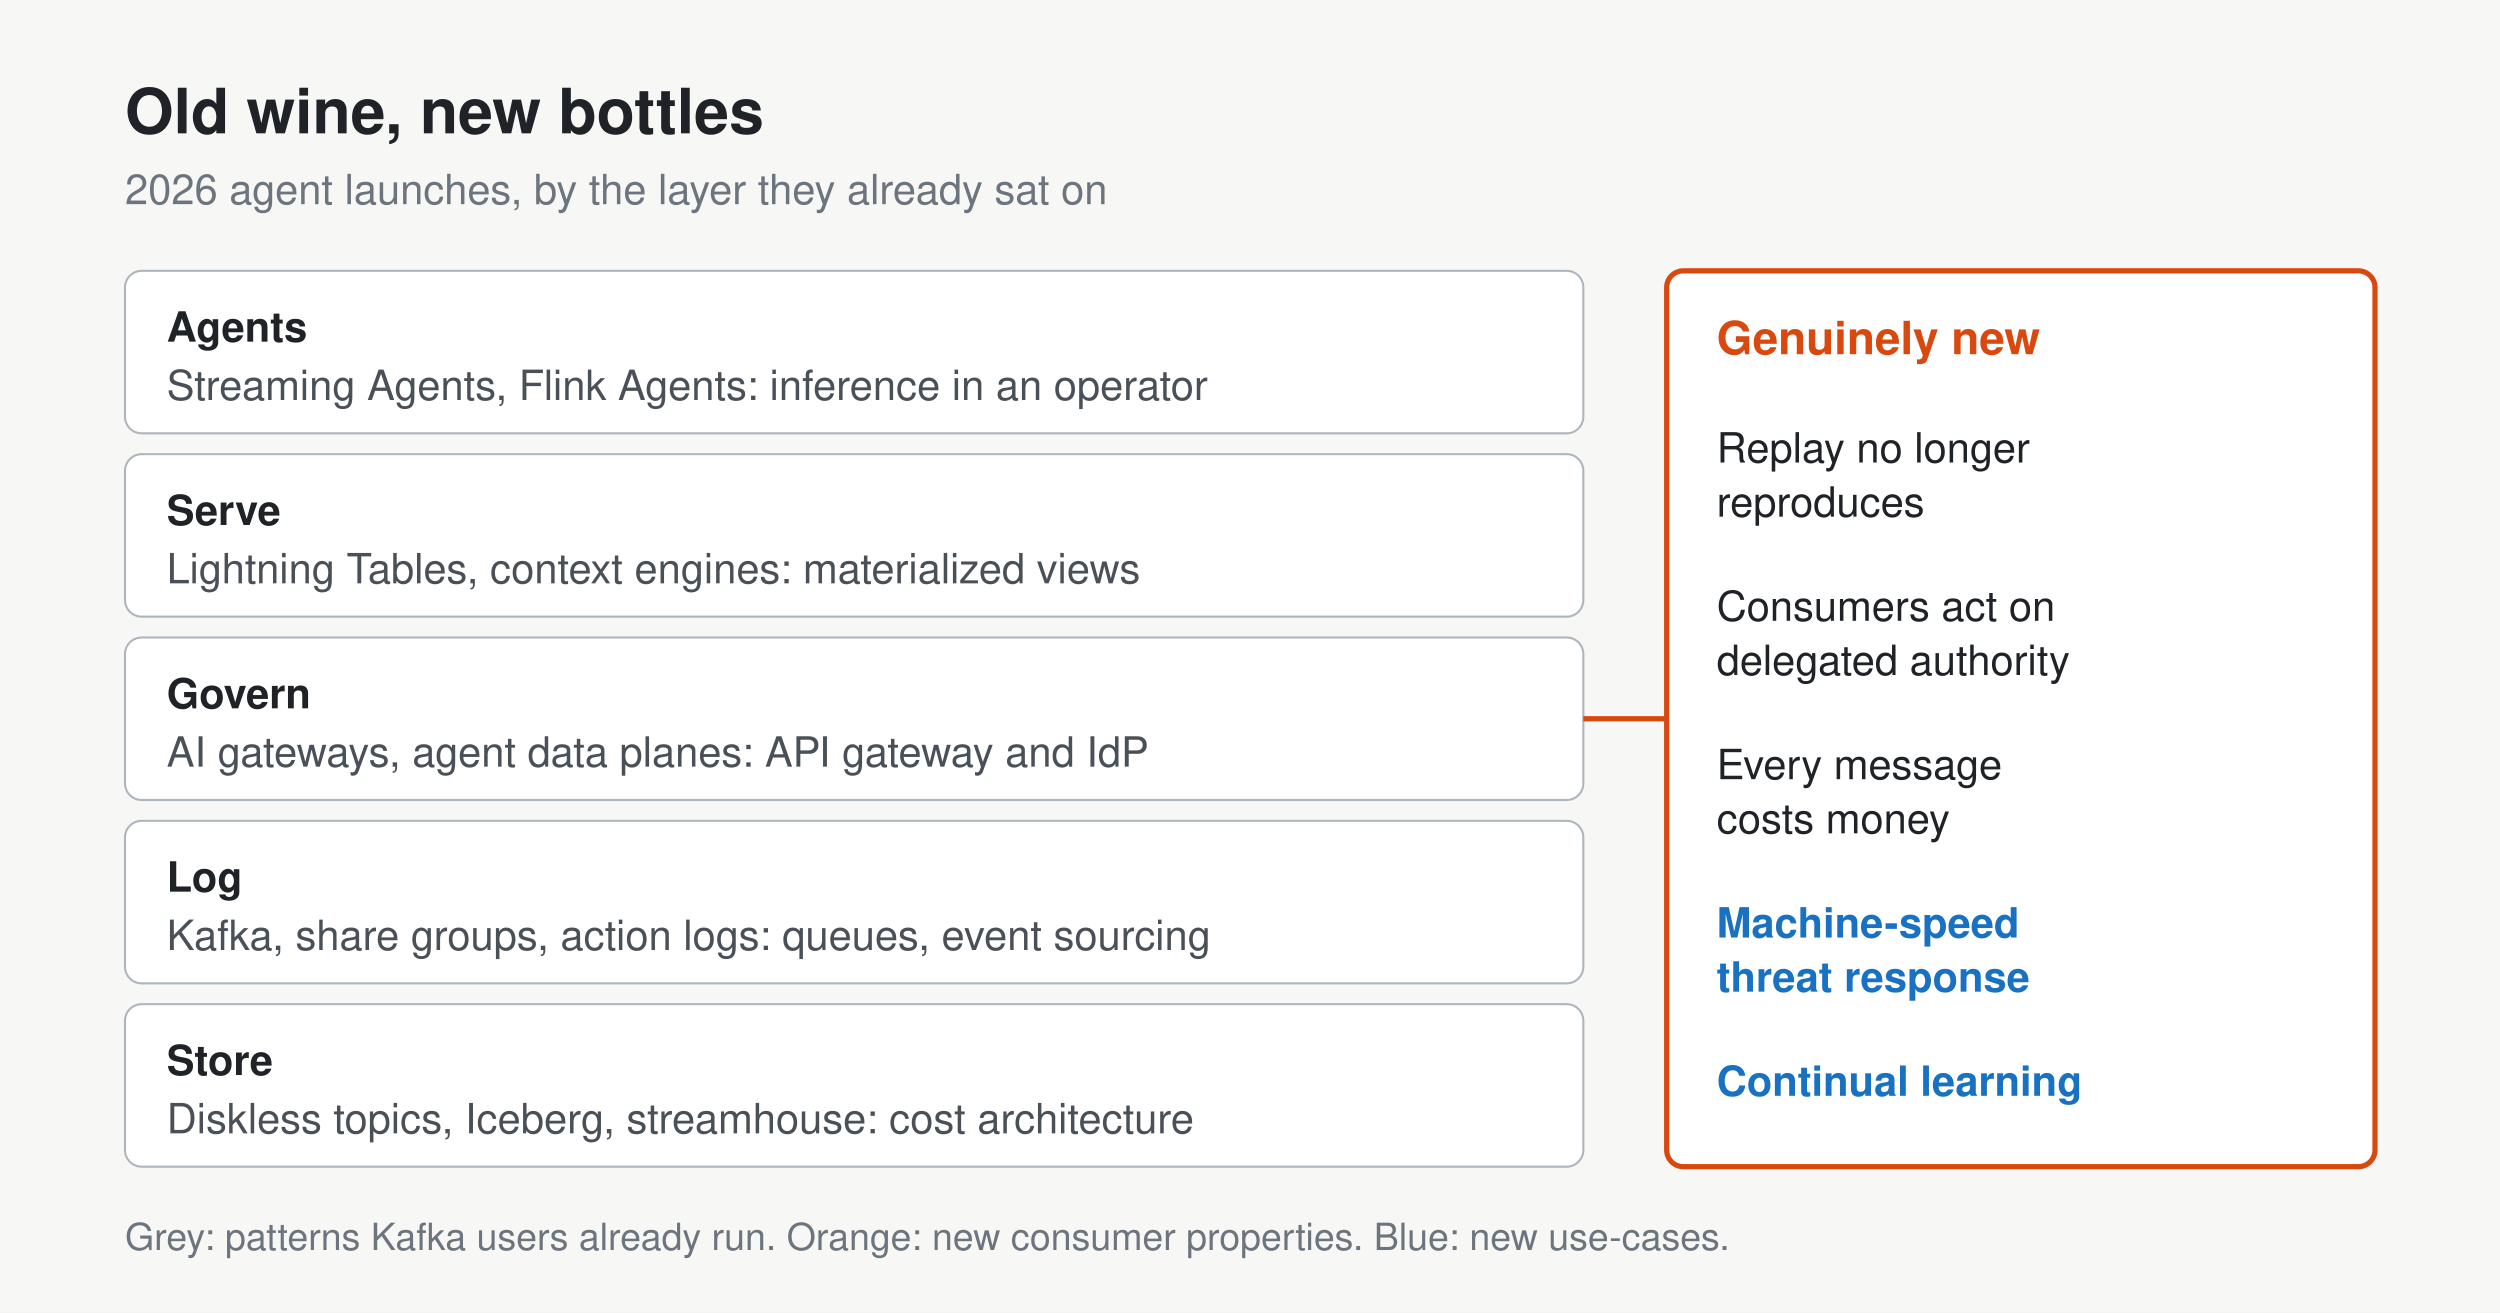
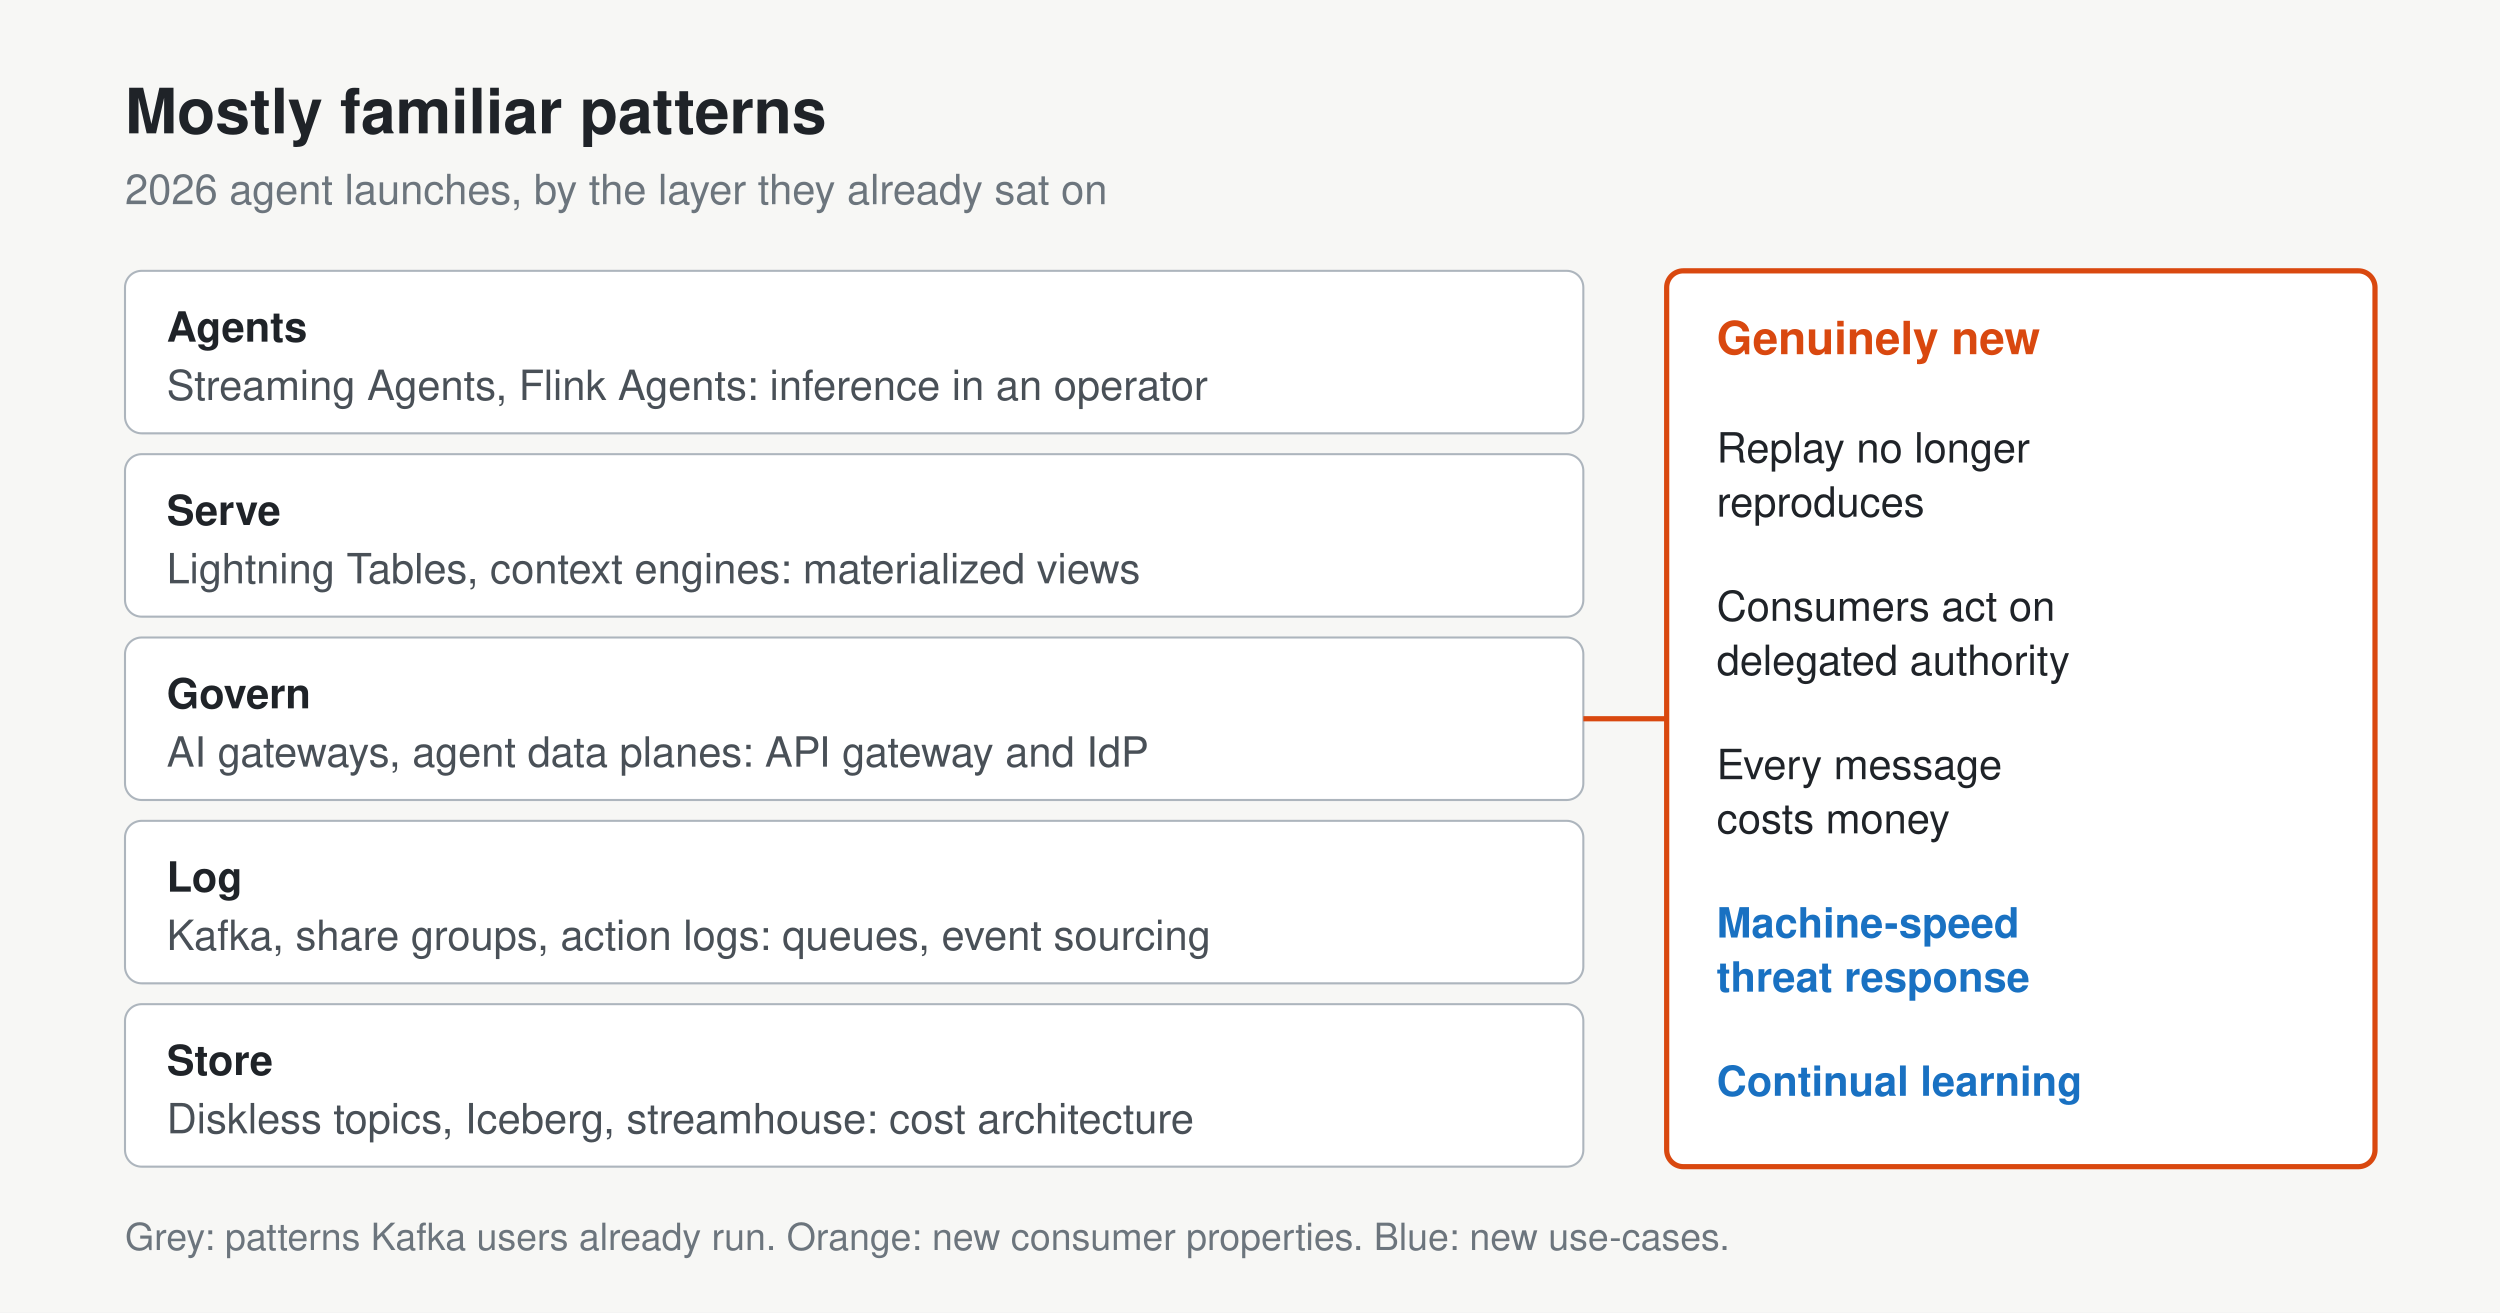
<svg xmlns="http://www.w3.org/2000/svg" viewBox="0 0 1200 630" role="img" aria-label="The agentic streaming stack: most 2026 launches sit on layers that already existed; the new pressures are replay, delegated authority, cost per message, threat response and continual learning">
  <rect width="1200" height="630" fill="#f7f7f5" />
  <g font-family="-apple-system, Segoe UI, Helvetica, Arial, sans-serif">
-     <text x="60" y="64" font-size="30" font-weight="700" fill="#1f2328">Old wine, new bottles</text>
+     <text x="60" y="64" font-size="30" font-weight="700" fill="#1f2328">Mostly familiar patterns</text>
    <text x="60" y="98" font-size="20" fill="#6c757d">2026 agent launches, by the layer they already sat on</text>
    <g font-size="20">
      <rect x="60" y="130" width="700" height="78" rx="8" fill="#ffffff" stroke="#adb5bd" />
      <text x="80" y="164" font-weight="700" fill="#1f2328">Agents</text>
      <text x="80" y="192" fill="#495057">Streaming Agents, Flink Agents: inference in an operator</text>
      <rect x="60" y="218" width="700" height="78" rx="8" fill="#ffffff" stroke="#adb5bd" />
      <text x="80" y="252" font-weight="700" fill="#1f2328">Serve</text>
      <text x="80" y="280" fill="#495057">Lightning Tables, context engines: materialized views</text>
      <rect x="60" y="306" width="700" height="78" rx="8" fill="#ffffff" stroke="#adb5bd" />
      <text x="80" y="340" font-weight="700" fill="#1f2328">Govern</text>
      <text x="80" y="368" fill="#495057">AI gateways, agent data planes: API gateway and IdP</text>
      <rect x="60" y="394" width="700" height="78" rx="8" fill="#ffffff" stroke="#adb5bd" />
      <text x="80" y="428" font-weight="700" fill="#1f2328">Log</text>
      <text x="80" y="456" fill="#495057">Kafka, share groups, action logs: queues, event sourcing</text>
      <rect x="60" y="482" width="700" height="78" rx="8" fill="#ffffff" stroke="#adb5bd" />
      <text x="80" y="516" font-weight="700" fill="#1f2328">Store</text>
      <text x="80" y="544" fill="#495057">Diskless topics, Iceberg, streamhouse: cost architecture</text>
    </g>
    <rect x="800" y="130" width="340" height="430" rx="8" fill="#ffffff" stroke="#d9480f" stroke-width="2.5" />
    <text x="824" y="170" font-size="22" font-weight="700" fill="#d9480f">Genuinely new</text>
    <g font-size="20" fill="#1f2328">
      <text x="824" y="222">Replay no longer</text>
      <text x="824" y="248">reproduces</text>
      <text x="824" y="298">Consumers act on</text>
      <text x="824" y="324">delegated authority</text>
      <text x="824" y="374">Every message</text>
      <text x="824" y="400">costs money</text>
      <text x="824" y="450" fill="#1971c2" font-weight="700">Machine-speed</text>
      <text x="824" y="476" fill="#1971c2" font-weight="700">threat response</text>
      <text x="824" y="526" fill="#1971c2" font-weight="700">Continual learning</text>
    </g>
    <line x1="760" y1="345" x2="800" y2="345" stroke="#d9480f" stroke-width="2.5" />
    <text x="60" y="600" font-size="18" fill="#6c757d">Grey: patterns Kafka users already run. Orange: new consumer properties. Blue: new use-cases.</text>
  </g>
</svg>
